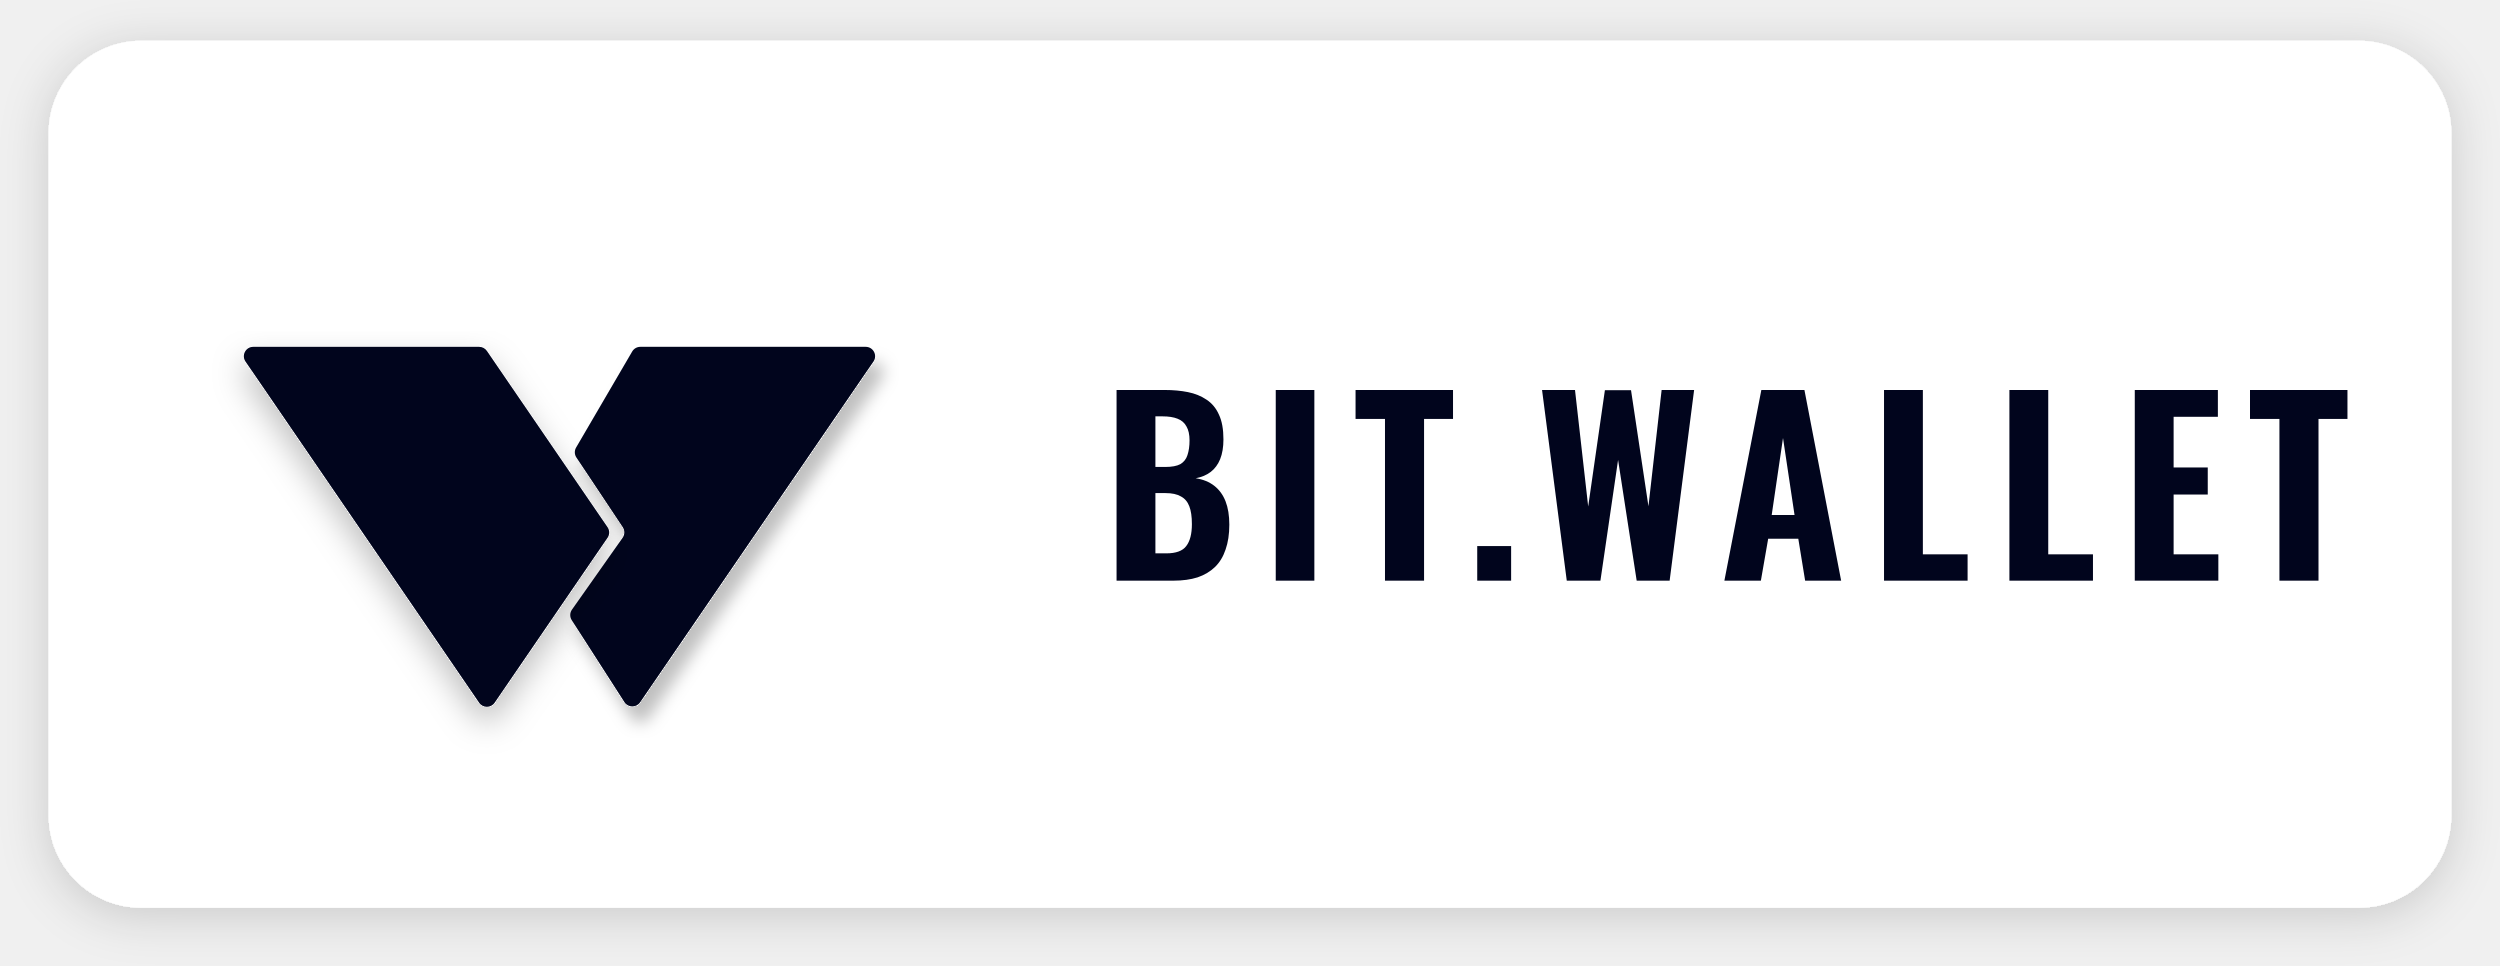
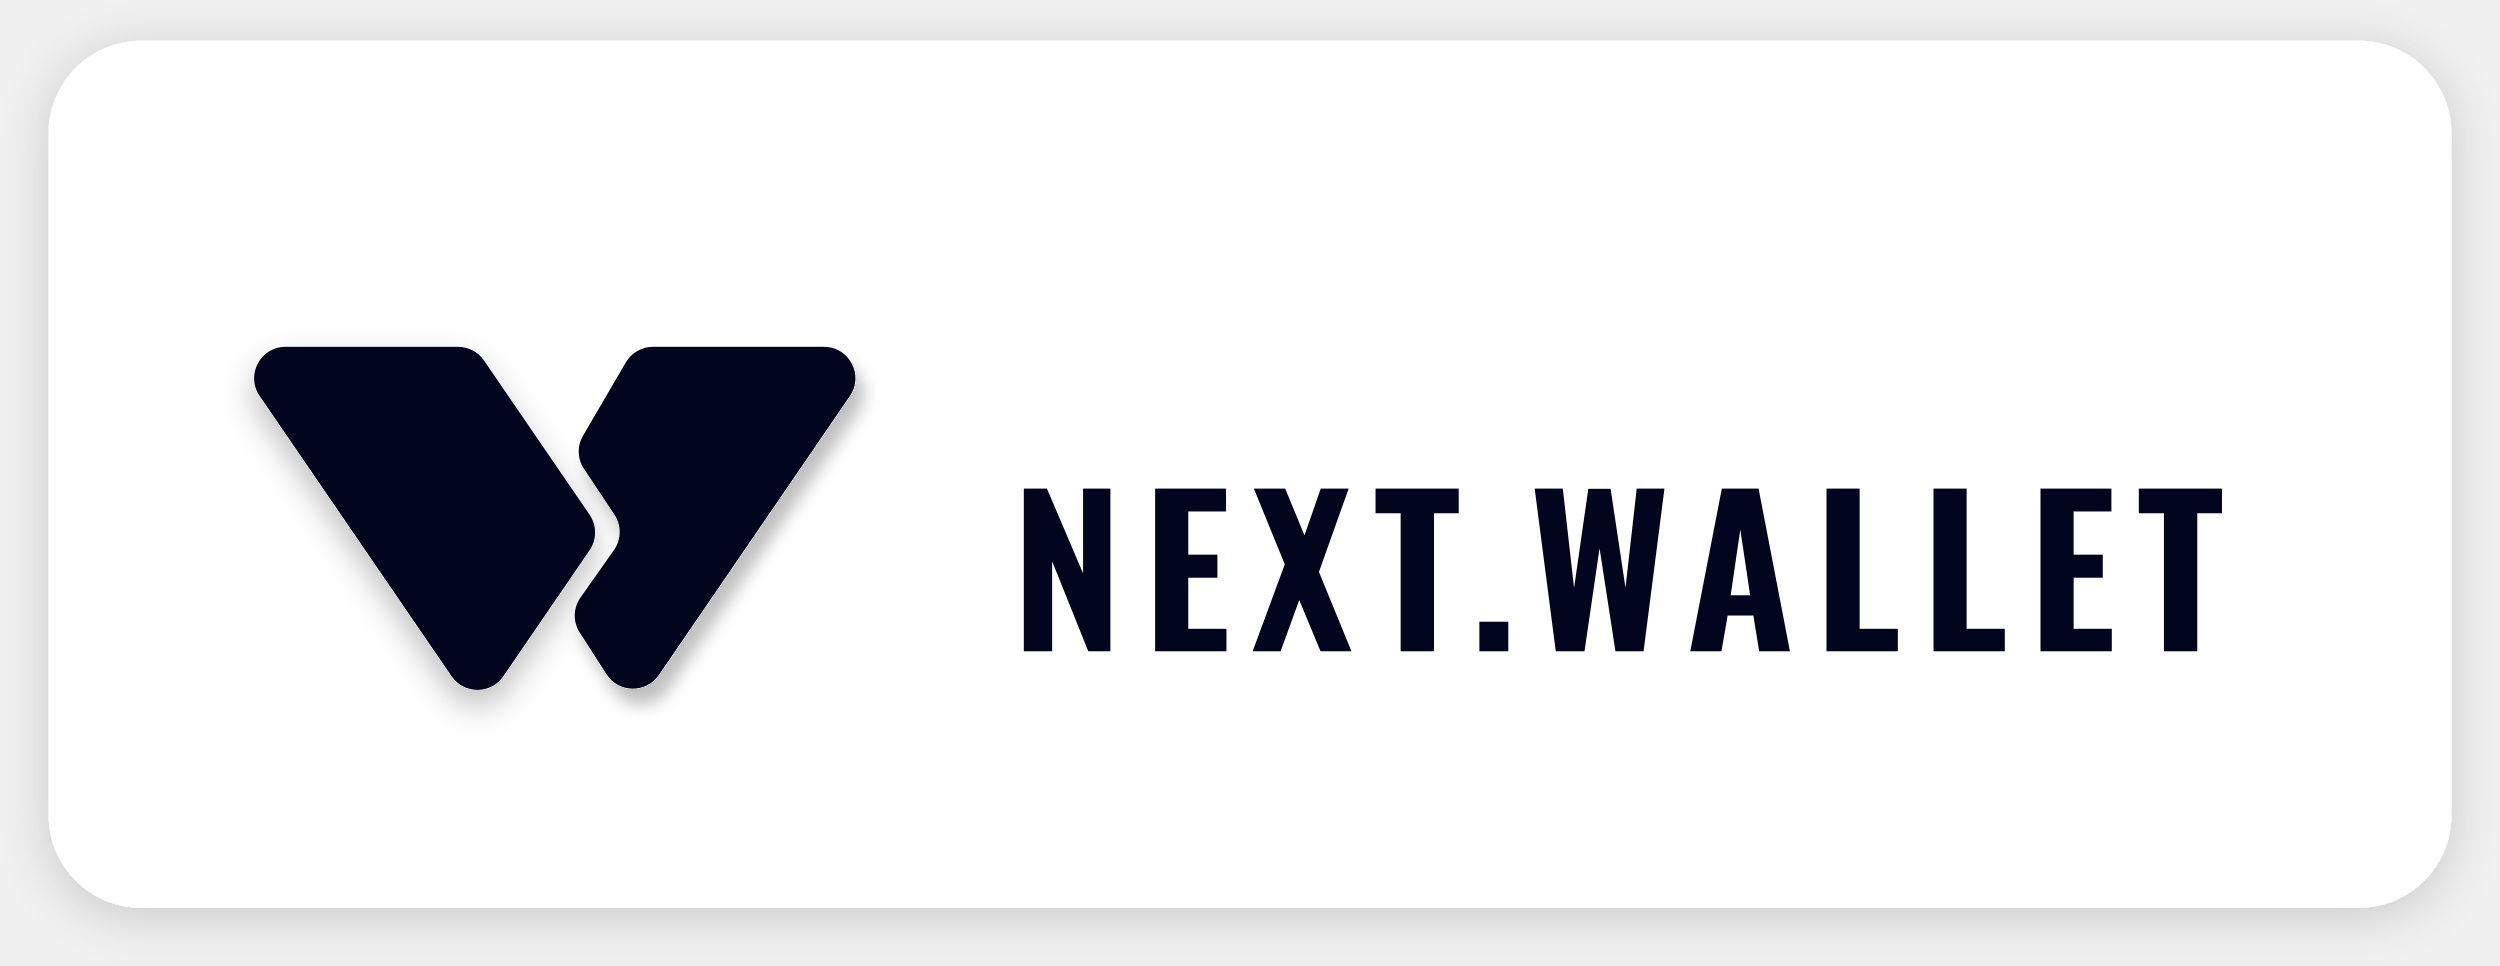
<svg xmlns="http://www.w3.org/2000/svg" width="1593" height="615" viewBox="0 0 1593 615" fill="none">
  <g filter="url(#filter0_d_99_10)">
    <path d="M31 85C31 52.415 57.415 26 90 26H1503C1535.58 26 1562 52.415 1562 85V519.401C1562 551.986 1535.58 578.401 1503 578.401H90C57.415 578.401 31 551.986 31 519.401V85Z" fill="white" />
    <g filter="url(#filter1_d_99_10)">
-       <path d="M551.619 221C556.445 221 559.297 226.408 556.57 230.39L407.871 447.538C405.445 451.08 400.193 451.003 397.872 447.392L364.308 395.158C362.988 393.103 363.045 390.453 364.452 388.457L396.717 342.692C398.145 340.667 398.181 337.974 396.809 335.911L367.275 291.522C366.006 289.614 365.934 287.15 367.09 285.172L402.836 223.974C403.911 222.132 405.884 221 408.017 221H551.619Z" fill="#01051D" />
+       <path d="M525.064 221C541.151 221 550.655 239.027 541.566 252.3L419.793 430.128C411.708 441.935 394.201 441.678 386.465 429.64L369.404 403.088C365.003 396.239 365.193 387.406 369.884 380.753L391.192 350.53C395.95 343.781 396.071 334.802 391.497 327.927L372.114 298.795C367.884 292.436 367.644 284.224 371.496 277.629L398.783 230.913C402.368 224.774 408.943 221 416.053 221H525.064Z" fill="#01051D" />
    </g>
    <g filter="url(#filter2_d_99_10)">
-       <path d="M387.123 335.914C388.522 337.957 388.522 340.65 387.123 342.693L315.189 447.769C312.806 451.25 307.671 451.25 305.288 447.77L156.43 230.39C153.703 226.408 156.555 221 161.381 221H305.299C307.279 221 309.131 221.977 310.25 223.611L387.123 335.914Z" fill="#01051D" />
+       <path d="M375.71 328.006C380.372 334.816 380.372 343.791 375.709 350.601L320.74 430.897C312.797 442.498 295.679 442.5 287.735 430.899L165.434 252.3C156.345 239.027 165.849 221 181.935 221H291.916C298.516 221 304.692 224.256 308.42 229.703L375.71 328.006Z" fill="#01051D" />
    </g>
-     <path d="M711.474 370V248.5H742.224C747.524 248.5 752.424 248.95 756.924 249.85C761.424 250.75 765.374 252.35 768.774 254.65C772.274 256.95 774.924 260.15 776.724 264.25C778.624 268.25 779.574 273.5 779.574 280C779.574 284.9 778.874 289.1 777.474 292.6C776.074 296 774.074 298.7 771.474 300.7C768.874 302.7 765.674 304.05 761.874 304.75C766.574 305.45 770.524 307.05 773.724 309.55C776.924 312.05 779.324 315.35 780.924 319.45C782.524 323.55 783.324 328.5 783.324 334.3C783.324 340.4 782.524 345.7 780.924 350.2C779.424 354.7 777.174 358.4 774.174 361.3C771.174 364.2 767.474 366.4 763.074 367.9C758.674 369.3 753.574 370 747.774 370H711.474ZM736.224 352.6H743.124C749.324 352.6 753.574 351.05 755.874 347.95C758.274 344.85 759.474 340.2 759.474 334C759.474 329.2 758.924 325.4 757.824 322.6C756.724 319.7 754.924 317.6 752.424 316.3C750.024 314.9 746.774 314.2 742.674 314.2H736.224V352.6ZM736.224 297.55H742.374C746.674 297.55 749.924 296.95 752.124 295.75C754.324 294.45 755.824 292.55 756.624 290.05C757.524 287.45 757.974 284.3 757.974 280.6C757.974 276.9 757.324 273.95 756.024 271.75C754.824 269.45 752.924 267.8 750.324 266.8C747.824 265.8 744.624 265.3 740.724 265.3H736.224V297.55ZM812.907 370V248.5H837.507V370H812.907ZM882.513 370V266.95H863.763V248.5H925.863V266.95H907.413V370H882.513ZM941.288 370V347.95H962.888V370H941.288ZM998.342 370L982.592 248.5H1003.59L1011.99 322.75L1022.64 248.65H1039.29L1050.39 322.6L1058.79 248.5H1079.49L1063.89 370H1042.89L1031.04 293.05L1019.79 370H998.342ZM1098.78 370L1122.33 248.5H1149.78L1173.18 370H1150.23L1145.88 343.3H1126.68L1122.03 370H1098.78ZM1128.93 328.15H1143.48L1136.13 279.1L1128.93 328.15ZM1200.5 370V248.5H1225.25V353.2H1253.75V370H1200.5ZM1280.39 370V248.5H1305.14V353.2H1333.64V370H1280.39ZM1360.28 370V248.5H1413.23V265.6H1385.03V297.85H1406.78V315.1H1385.03V353.2H1413.53V370H1360.28ZM1452.45 370V266.95H1433.7V248.5H1495.8V266.95H1477.35V370H1452.45Z" fill="#01051D" />
+     <path d="M652.371 415V311.32H667.091L690.131 365.336V311.32H707.539V415H693.459L670.419 357.656V415H652.371ZM736.046 415V311.32H781.23V325.912H757.166V353.432H775.726V368.152H757.166V400.664H781.486V415H736.046ZM798.187 415L818.667 359.576L798.955 311.32H818.923L831.211 341.144L841.579 311.32H859.371L840.427 364.44L861.163 415H841.451L827.883 382.36L815.979 415H798.187ZM892.498 415V327.064H876.498V311.32H929.49V327.064H913.746V415H892.498ZM942.654 415V396.184H961.086V415H942.654ZM991.34 415L977.9 311.32H995.82L1002.99 374.68L1012.08 311.448H1026.28L1035.76 374.552L1042.92 311.32H1060.59L1047.28 415H1029.36L1019.24 349.336L1009.64 415H991.34ZM1077.05 415L1097.15 311.32H1120.57L1140.54 415H1120.95L1117.24 392.216H1100.86L1096.89 415H1077.05ZM1102.78 379.288H1115.19L1108.92 337.432L1102.78 379.288ZM1163.85 415V311.32H1184.97V400.664H1209.29V415H1163.85ZM1232.02 415V311.32H1253.14V400.664H1277.46V415H1232.02ZM1300.2 415V311.32H1345.38V325.912H1321.32V353.432H1339.88V368.152H1321.32V400.664H1345.64V415H1300.2ZM1378.85 415V327.064H1362.85V311.32H1415.84V327.064H1400.1V415H1378.85Z" fill="#01051D" />
  </g>
  <defs>
    <filter id="filter0_d_99_10" x="0" y="0" width="1593" height="614.401" filterUnits="userSpaceOnUse" color-interpolation-filters="sRGB">
      <feFlood flood-opacity="0" result="BackgroundImageFix" />
      <feColorMatrix in="SourceAlpha" type="matrix" values="0 0 0 0 0 0 0 0 0 0 0 0 0 0 0 0 0 0 127 0" result="hardAlpha" />
      <feMorphology radius="1" operator="dilate" in="SourceAlpha" result="effect1_dropShadow_99_10" />
      <feOffset dy="5" />
      <feGaussianBlur stdDeviation="15" />
      <feComposite in2="hardAlpha" operator="out" />
      <feColorMatrix type="matrix" values="0 0 0 0 0 0 0 0 0 0 0 0 0 0 0 0 0 0 0.15 0" />
      <feBlend mode="normal" in2="BackgroundImageFix" result="effect1_dropShadow_99_10" />
      <feBlend mode="normal" in="SourceGraphic" in2="effect1_dropShadow_99_10" result="shape" />
    </filter>
-     <filter id="filter1_d_99_10" x="358.356" y="221" width="214.273" height="249.148" filterUnits="userSpaceOnUse" color-interpolation-filters="sRGB">
+     <filter id="filter1_d_99_10" x="361.23" y="221" width="198.869" height="237.828" filterUnits="userSpaceOnUse" color-interpolation-filters="sRGB">
      <feFlood flood-opacity="0" result="BackgroundImageFix" />
      <feColorMatrix in="SourceAlpha" type="matrix" values="0 0 0 0 0 0 0 0 0 0 0 0 0 0 0 0 0 0 127 0" result="hardAlpha" />
      <feOffset dx="5" dy="10" />
      <feGaussianBlur stdDeviation="5" />
      <feComposite in2="hardAlpha" operator="out" />
      <feColorMatrix type="matrix" values="0 0 0 0 0 0 0 0 0 0 0 0 0 0 0 0 0 0 0.25 0" />
      <feBlend mode="normal" in2="BackgroundImageFix" result="effect1_dropShadow_99_10" />
      <feBlend mode="normal" in="SourceGraphic" in2="effect1_dropShadow_99_10" result="shape" />
    </filter>
-     <filter id="filter2_d_99_10" x="135.37" y="211" width="272.802" height="269.38" filterUnits="userSpaceOnUse" color-interpolation-filters="sRGB">
+     <filter id="filter2_d_99_10" x="141.901" y="211" width="257.305" height="258.599" filterUnits="userSpaceOnUse" color-interpolation-filters="sRGB">
      <feFlood flood-opacity="0" result="BackgroundImageFix" />
      <feColorMatrix in="SourceAlpha" type="matrix" values="0 0 0 0 0 0 0 0 0 0 0 0 0 0 0 0 0 0 127 0" result="hardAlpha" />
      <feOffset dy="10" />
      <feGaussianBlur stdDeviation="10" />
      <feComposite in2="hardAlpha" operator="out" />
      <feColorMatrix type="matrix" values="0 0 0 0 0 0 0 0 0 0 0 0 0 0 0 0 0 0 0.25 0" />
      <feBlend mode="normal" in2="BackgroundImageFix" result="effect1_dropShadow_99_10" />
      <feBlend mode="normal" in="SourceGraphic" in2="effect1_dropShadow_99_10" result="shape" />
    </filter>
  </defs>
</svg>
